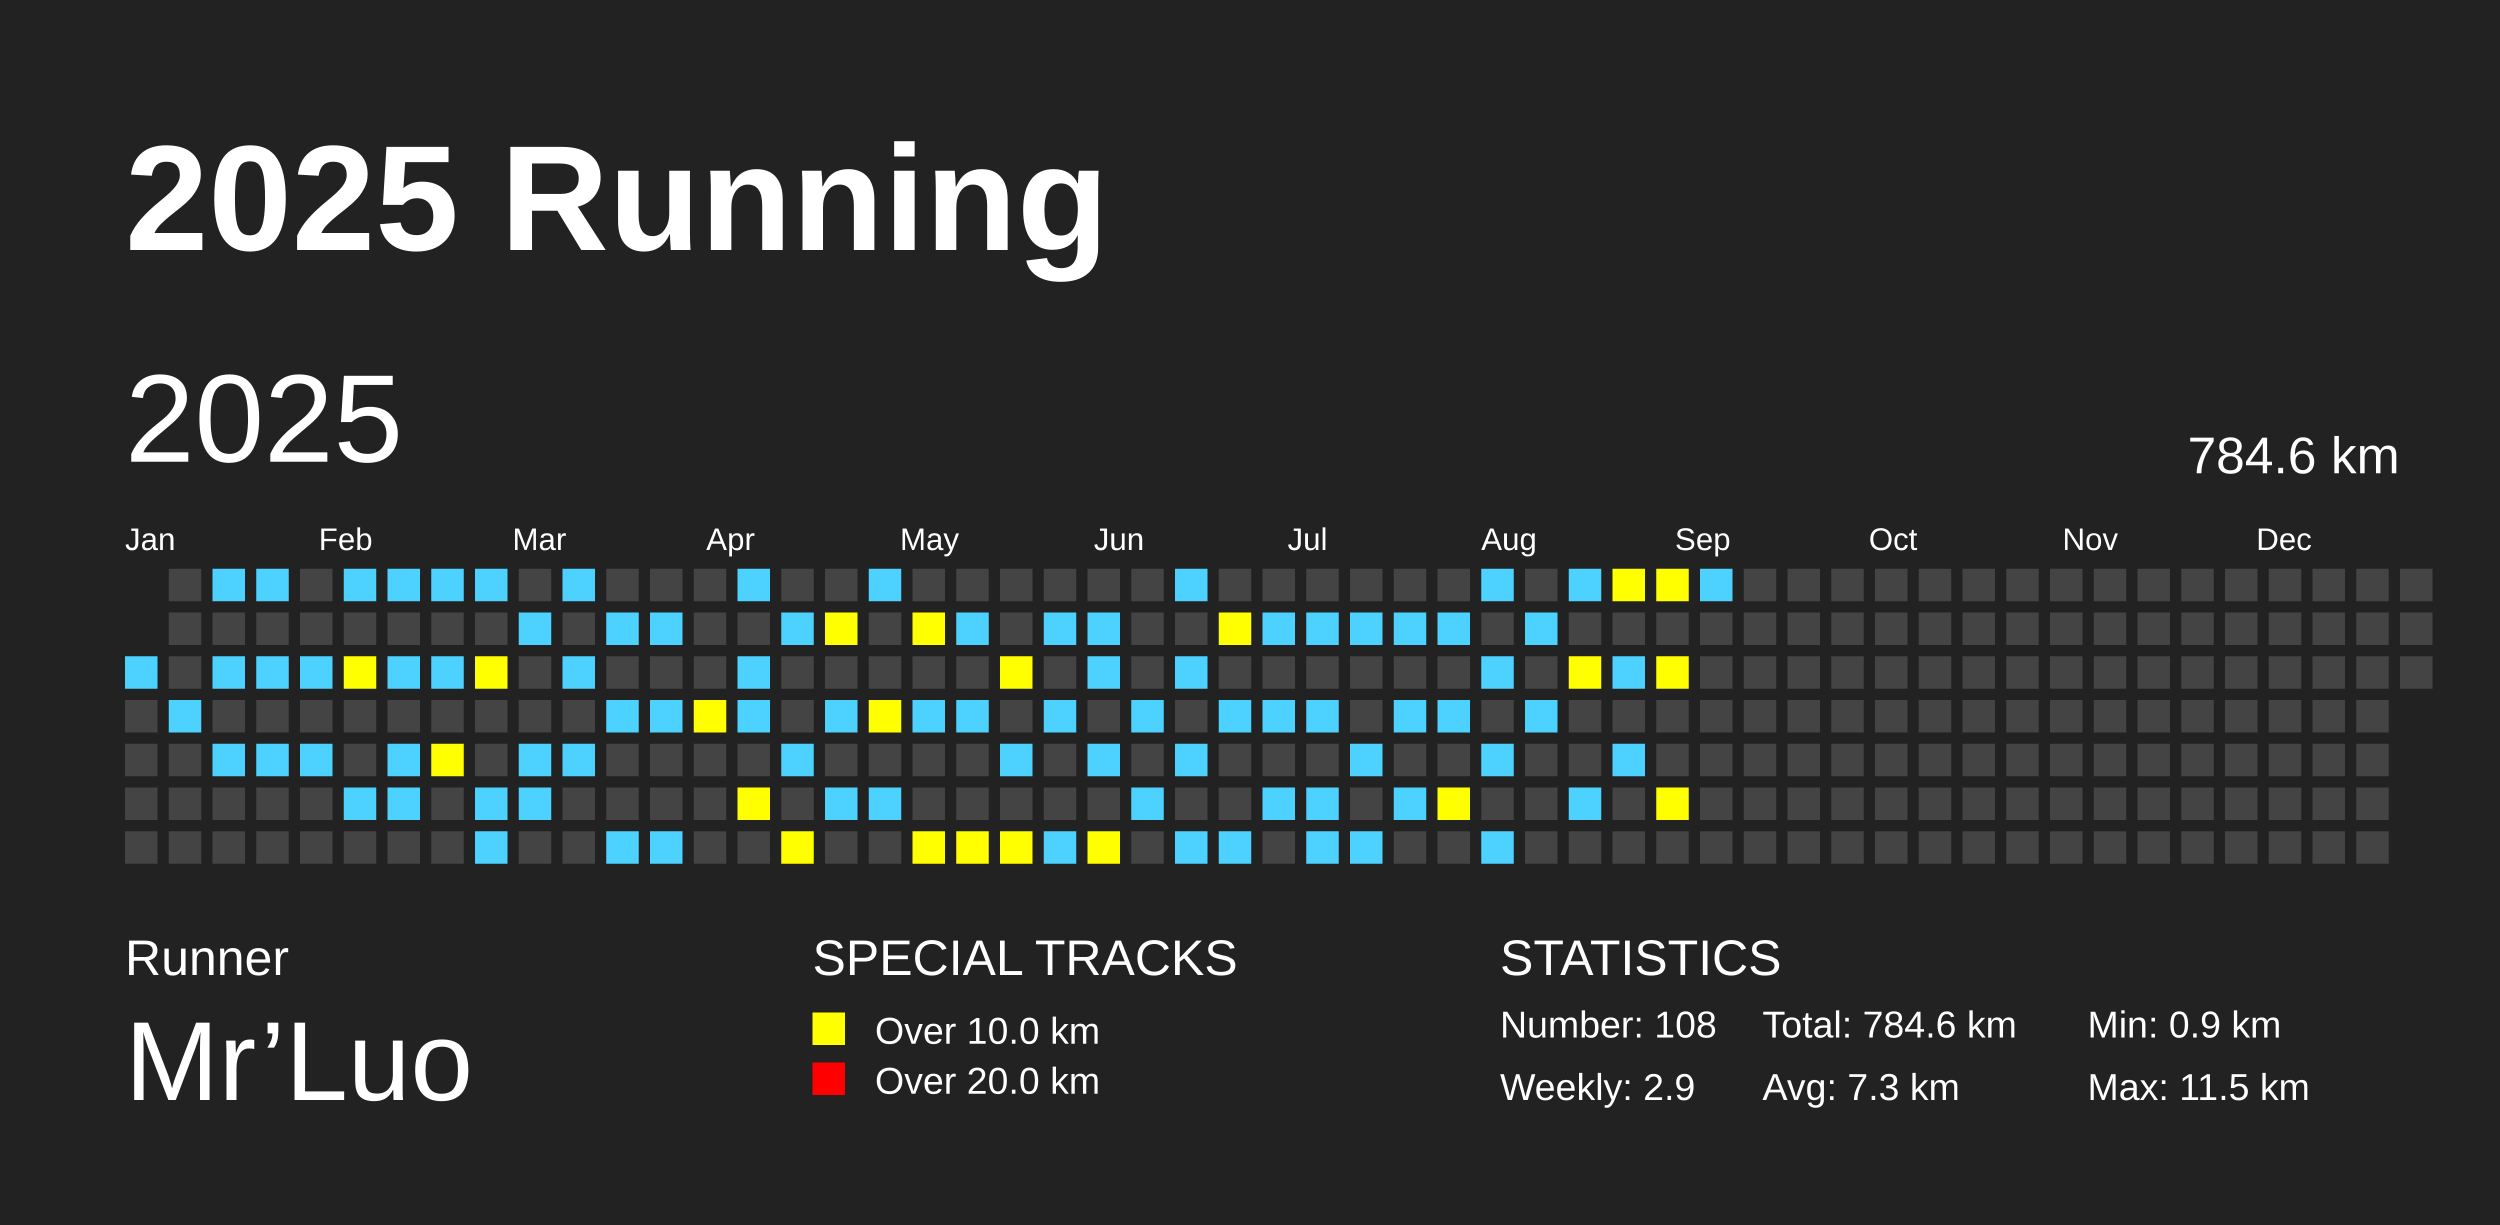
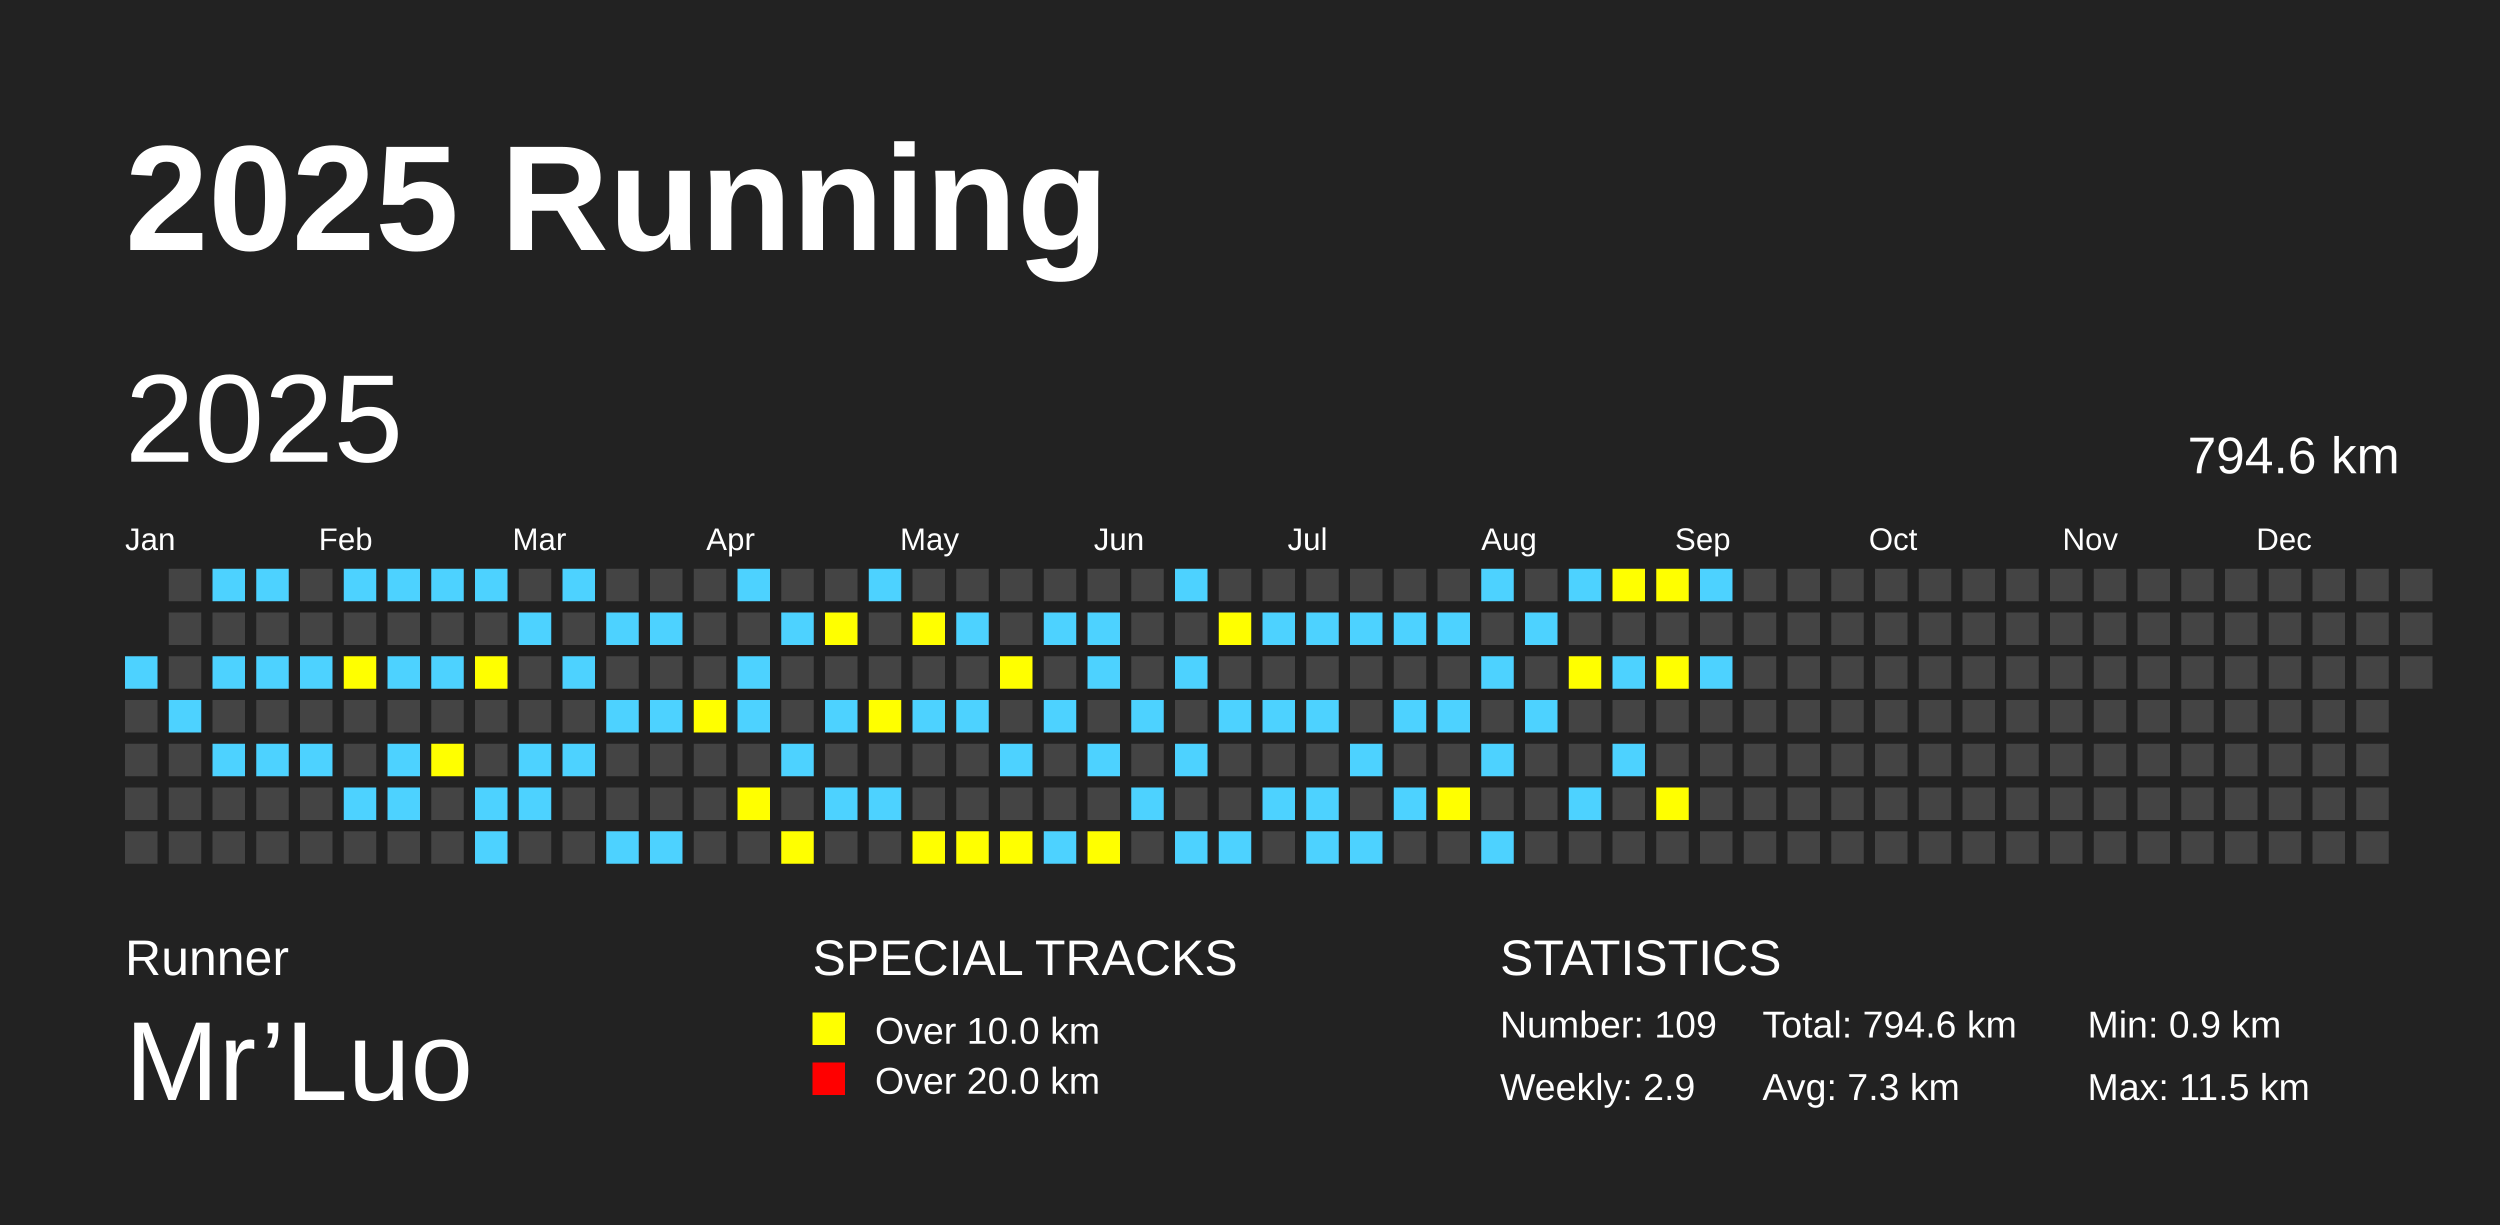
<svg xmlns="http://www.w3.org/2000/svg" baseProfile="full" height="98mm" version="1.1" viewBox="0,0,200,98" width="200mm">
  <defs />
  <rect fill="#222222" height="98" width="200" x="0" y="0" />
  <text fill="#FFFFFF" style="font-size:12px; font-family:Arial; font-weight:bold;" x="10" y="20">2025 Running</text>
  <text fill="#FFFFFF" style="font-size:4px; font-family:Arial" x="10" y="78">Runner</text>
  <text fill="#FFFFFF" style="font-size:9px; font-family:Arial" x="10" y="88">Mr’Luo</text>
  <text fill="#FFFFFF" style="font-size:4px; font-family:Arial" x="65" y="78">SPECIAL TRACKS</text>
  <rect fill="yellow" height="2.6" width="2.6" x="65" y="81" />
  <text fill="#FFFFFF" style="font-size:3px; font-family:Arial" x="70" y="83.5">Over 10.0 km</text>
  <rect fill="red" height="2.6" width="2.6" x="65" y="85" />
  <text fill="#FFFFFF" style="font-size:3px; font-family:Arial" x="70" y="87.5">Over 20.0 km</text>
  <text fill="#FFFFFF" style="font-size:4px; font-family:Arial" x="120" y="78">STATISTICS</text>
-   <text fill="#FFFFFF" style="font-size:3px; font-family:Arial" x="120" y="83">Number: 108</text>
+   <text fill="#FFFFFF" style="font-size:3px; font-family:Arial" x="120" y="83">Number: 109</text>
  <text fill="#FFFFFF" style="font-size:3px; font-family:Arial" x="120" y="88">Weekly: 2.9</text>
-   <text fill="#FFFFFF" style="font-size:3px; font-family:Arial" x="141" y="83">Total: 784.6 km</text>
+   <text fill="#FFFFFF" style="font-size:3px; font-family:Arial" x="141" y="83">Total: 794.6 km</text>
  <text fill="#FFFFFF" style="font-size:3px; font-family:Arial" x="141" y="88">Avg: 7.3 km</text>
  <text fill="#FFFFFF" style="font-size:3px; font-family:Arial" x="167" y="83">Min: 0.9 km</text>
  <text fill="#FFFFFF" style="font-size:3px; font-family:Arial" x="167" y="88">Max: 11.5 km</text>
  <text dominant-baseline="hanging" fill="#FFFFFF" style="font-size:10.0px; font-family:Arial;" x="10" y="30">2025</text>
-   <text dominant-baseline="hanging" fill="#FFFFFF" style="font-size:4.125px; font-family:Arial;" x="175" y="35">784.6 km</text>
+   <text dominant-baseline="hanging" fill="#FFFFFF" style="font-size:4.125px; font-family:Arial;" x="175" y="35">794.6 km</text>
  <text fill="#FFFFFF" style="font-size:2.5px; font-family:Arial" x="10.0" y="44">Jan</text>
  <text fill="#FFFFFF" style="font-size:2.5px; font-family:Arial" x="25.5" y="44">Feb</text>
  <text fill="#FFFFFF" style="font-size:2.5px; font-family:Arial" x="41.0" y="44">Mar</text>
  <text fill="#FFFFFF" style="font-size:2.5px; font-family:Arial" x="56.5" y="44">Apr</text>
  <text fill="#FFFFFF" style="font-size:2.5px; font-family:Arial" x="72.0" y="44">May</text>
  <text fill="#FFFFFF" style="font-size:2.5px; font-family:Arial" x="87.5" y="44">Jun</text>
  <text fill="#FFFFFF" style="font-size:2.5px; font-family:Arial" x="103.0" y="44">Jul</text>
  <text fill="#FFFFFF" style="font-size:2.5px; font-family:Arial" x="118.5" y="44">Aug</text>
  <text fill="#FFFFFF" style="font-size:2.5px; font-family:Arial" x="134.0" y="44">Sep</text>
  <text fill="#FFFFFF" style="font-size:2.5px; font-family:Arial" x="149.5" y="44">Oct</text>
  <text fill="#FFFFFF" style="font-size:2.5px; font-family:Arial" x="165.0" y="44">Nov</text>
  <text fill="#FFFFFF" style="font-size:2.5px; font-family:Arial" x="180.5" y="44">Dec</text>
  <rect fill="#4DD2FF" height="2.6" width="2.6" x="10.0" y="52.5" />
  <rect fill="#444444" height="2.6" width="2.6" x="10.0" y="56.0" />
  <rect fill="#444444" height="2.6" width="2.6" x="10.0" y="59.5" />
  <rect fill="#444444" height="2.6" width="2.6" x="10.0" y="63.0" />
  <rect fill="#444444" height="2.6" width="2.6" x="10.0" y="66.5" />
  <rect fill="#444444" height="2.6" width="2.6" x="13.5" y="45.5" />
  <rect fill="#444444" height="2.6" width="2.6" x="13.5" y="49.0" />
  <rect fill="#444444" height="2.6" width="2.6" x="13.5" y="52.5" />
  <rect fill="#4DD2FF" height="2.6" width="2.6" x="13.5" y="56.0" />
  <rect fill="#444444" height="2.6" width="2.6" x="13.5" y="59.5" />
  <rect fill="#444444" height="2.6" width="2.6" x="13.5" y="63.0" />
  <rect fill="#444444" height="2.6" width="2.6" x="13.5" y="66.5" />
  <rect fill="#4DD2FF" height="2.6" width="2.6" x="17.0" y="45.5" />
  <rect fill="#444444" height="2.6" width="2.6" x="17.0" y="49.0" />
  <rect fill="#4DD2FF" height="2.6" width="2.6" x="17.0" y="52.5" />
  <rect fill="#444444" height="2.6" width="2.6" x="17.0" y="56.0" />
  <rect fill="#4DD2FF" height="2.6" width="2.6" x="17.0" y="59.5" />
  <rect fill="#444444" height="2.6" width="2.6" x="17.0" y="63.0" />
  <rect fill="#444444" height="2.6" width="2.6" x="17.0" y="66.5" />
  <rect fill="#4DD2FF" height="2.6" width="2.6" x="20.5" y="45.5" />
  <rect fill="#444444" height="2.6" width="2.6" x="20.5" y="49.0" />
  <rect fill="#4DD2FF" height="2.6" width="2.6" x="20.5" y="52.5" />
  <rect fill="#444444" height="2.6" width="2.6" x="20.5" y="56.0" />
  <rect fill="#4DD2FF" height="2.6" width="2.6" x="20.5" y="59.5" />
  <rect fill="#444444" height="2.6" width="2.6" x="20.5" y="63.0" />
  <rect fill="#444444" height="2.6" width="2.6" x="20.5" y="66.5" />
  <rect fill="#444444" height="2.6" width="2.6" x="24.0" y="45.5" />
  <rect fill="#444444" height="2.6" width="2.6" x="24.0" y="49.0" />
  <rect fill="#4DD2FF" height="2.6" width="2.6" x="24.0" y="52.5" />
  <rect fill="#444444" height="2.6" width="2.6" x="24.0" y="56.0" />
  <rect fill="#4DD2FF" height="2.6" width="2.6" x="24.0" y="59.5" />
  <rect fill="#444444" height="2.6" width="2.6" x="24.0" y="63.0" />
  <rect fill="#444444" height="2.6" width="2.6" x="24.0" y="66.5" />
  <rect fill="#4DD2FF" height="2.6" width="2.6" x="27.5" y="45.5" />
  <rect fill="#444444" height="2.6" width="2.6" x="27.5" y="49.0" />
  <rect fill="yellow" height="2.6" width="2.6" x="27.5" y="52.5" />
  <rect fill="#444444" height="2.6" width="2.6" x="27.5" y="56.0" />
  <rect fill="#444444" height="2.6" width="2.6" x="27.5" y="59.5" />
  <rect fill="#4DD2FF" height="2.6" width="2.6" x="27.5" y="63.0" />
  <rect fill="#444444" height="2.6" width="2.6" x="27.5" y="66.5" />
  <rect fill="#4DD2FF" height="2.6" width="2.6" x="31.0" y="45.5" />
  <rect fill="#444444" height="2.6" width="2.6" x="31.0" y="49.0" />
  <rect fill="#4DD2FF" height="2.6" width="2.6" x="31.0" y="52.5" />
  <rect fill="#444444" height="2.6" width="2.6" x="31.0" y="56.0" />
  <rect fill="#4DD2FF" height="2.6" width="2.6" x="31.0" y="59.5" />
  <rect fill="#4DD2FF" height="2.6" width="2.6" x="31.0" y="63.0" />
  <rect fill="#444444" height="2.6" width="2.6" x="31.0" y="66.5" />
  <rect fill="#4DD2FF" height="2.6" width="2.6" x="34.5" y="45.5" />
  <rect fill="#444444" height="2.6" width="2.6" x="34.5" y="49.0" />
  <rect fill="#4DD2FF" height="2.6" width="2.6" x="34.5" y="52.5" />
  <rect fill="#444444" height="2.6" width="2.6" x="34.5" y="56.0" />
  <rect fill="yellow" height="2.6" width="2.6" x="34.5" y="59.5" />
  <rect fill="#444444" height="2.6" width="2.6" x="34.5" y="63.0" />
  <rect fill="#444444" height="2.6" width="2.6" x="34.5" y="66.5" />
  <rect fill="#4DD2FF" height="2.6" width="2.6" x="38.0" y="45.5" />
  <rect fill="#444444" height="2.6" width="2.6" x="38.0" y="49.0" />
  <rect fill="yellow" height="2.6" width="2.6" x="38.0" y="52.5" />
  <rect fill="#444444" height="2.6" width="2.6" x="38.0" y="56.0" />
  <rect fill="#444444" height="2.6" width="2.6" x="38.0" y="59.5" />
  <rect fill="#4DD2FF" height="2.6" width="2.6" x="38.0" y="63.0" />
  <rect fill="#4DD2FF" height="2.6" width="2.6" x="38.0" y="66.5" />
  <rect fill="#444444" height="2.6" width="2.6" x="41.5" y="45.5" />
  <rect fill="#4DD2FF" height="2.6" width="2.6" x="41.5" y="49.0" />
  <rect fill="#444444" height="2.6" width="2.6" x="41.5" y="52.5" />
  <rect fill="#444444" height="2.6" width="2.6" x="41.5" y="56.0" />
  <rect fill="#4DD2FF" height="2.6" width="2.6" x="41.5" y="59.5" />
  <rect fill="#4DD2FF" height="2.6" width="2.6" x="41.5" y="63.0" />
  <rect fill="#444444" height="2.6" width="2.6" x="41.5" y="66.5" />
  <rect fill="#4DD2FF" height="2.6" width="2.6" x="45.0" y="45.5" />
  <rect fill="#444444" height="2.6" width="2.6" x="45.0" y="49.0" />
  <rect fill="#4DD2FF" height="2.6" width="2.6" x="45.0" y="52.5" />
  <rect fill="#444444" height="2.6" width="2.6" x="45.0" y="56.0" />
  <rect fill="#4DD2FF" height="2.6" width="2.6" x="45.0" y="59.5" />
  <rect fill="#444444" height="2.6" width="2.6" x="45.0" y="63.0" />
  <rect fill="#444444" height="2.6" width="2.6" x="45.0" y="66.5" />
  <rect fill="#444444" height="2.6" width="2.6" x="48.5" y="45.5" />
  <rect fill="#4DD2FF" height="2.6" width="2.6" x="48.5" y="49.0" />
  <rect fill="#444444" height="2.6" width="2.6" x="48.5" y="52.5" />
  <rect fill="#4DD2FF" height="2.6" width="2.6" x="48.5" y="56.0" />
  <rect fill="#444444" height="2.6" width="2.6" x="48.5" y="59.5" />
  <rect fill="#444444" height="2.6" width="2.6" x="48.5" y="63.0" />
  <rect fill="#4DD2FF" height="2.6" width="2.6" x="48.5" y="66.5" />
  <rect fill="#444444" height="2.6" width="2.6" x="52.0" y="45.5" />
  <rect fill="#4DD2FF" height="2.6" width="2.6" x="52.0" y="49.0" />
  <rect fill="#444444" height="2.6" width="2.6" x="52.0" y="52.5" />
  <rect fill="#4DD2FF" height="2.6" width="2.6" x="52.0" y="56.0" />
  <rect fill="#444444" height="2.6" width="2.6" x="52.0" y="59.5" />
  <rect fill="#444444" height="2.6" width="2.6" x="52.0" y="63.0" />
  <rect fill="#4DD2FF" height="2.6" width="2.6" x="52.0" y="66.5" />
  <rect fill="#444444" height="2.6" width="2.6" x="55.5" y="45.5" />
  <rect fill="#444444" height="2.6" width="2.6" x="55.5" y="49.0" />
  <rect fill="#444444" height="2.6" width="2.6" x="55.5" y="52.5" />
  <rect fill="yellow" height="2.6" width="2.6" x="55.5" y="56.0" />
  <rect fill="#444444" height="2.6" width="2.6" x="55.5" y="59.5" />
  <rect fill="#444444" height="2.6" width="2.6" x="55.5" y="63.0" />
  <rect fill="#444444" height="2.6" width="2.6" x="55.5" y="66.5" />
  <rect fill="#4DD2FF" height="2.6" width="2.6" x="59.0" y="45.5" />
  <rect fill="#444444" height="2.6" width="2.6" x="59.0" y="49.0" />
  <rect fill="#4DD2FF" height="2.6" width="2.6" x="59.0" y="52.5" />
  <rect fill="#4DD2FF" height="2.6" width="2.6" x="59.0" y="56.0" />
  <rect fill="#444444" height="2.6" width="2.6" x="59.0" y="59.5" />
  <rect fill="yellow" height="2.6" width="2.6" x="59.0" y="63.0" />
  <rect fill="#444444" height="2.6" width="2.6" x="59.0" y="66.5" />
  <rect fill="#444444" height="2.6" width="2.6" x="62.5" y="45.5" />
  <rect fill="#4DD2FF" height="2.6" width="2.6" x="62.5" y="49.0" />
  <rect fill="#444444" height="2.6" width="2.6" x="62.5" y="52.5" />
  <rect fill="#444444" height="2.6" width="2.6" x="62.5" y="56.0" />
  <rect fill="#4DD2FF" height="2.6" width="2.6" x="62.5" y="59.5" />
  <rect fill="#444444" height="2.6" width="2.6" x="62.5" y="63.0" />
  <rect fill="yellow" height="2.6" width="2.6" x="62.5" y="66.5" />
  <rect fill="#444444" height="2.6" width="2.6" x="66.0" y="45.5" />
  <rect fill="yellow" height="2.6" width="2.6" x="66.0" y="49.0" />
  <rect fill="#444444" height="2.6" width="2.6" x="66.0" y="52.5" />
  <rect fill="#4DD2FF" height="2.6" width="2.6" x="66.0" y="56.0" />
  <rect fill="#444444" height="2.6" width="2.6" x="66.0" y="59.5" />
  <rect fill="#4DD2FF" height="2.6" width="2.6" x="66.0" y="63.0" />
  <rect fill="#444444" height="2.6" width="2.6" x="66.0" y="66.5" />
  <rect fill="#4DD2FF" height="2.6" width="2.6" x="69.5" y="45.5" />
  <rect fill="#444444" height="2.6" width="2.6" x="69.5" y="49.0" />
  <rect fill="#444444" height="2.6" width="2.6" x="69.5" y="52.5" />
  <rect fill="yellow" height="2.6" width="2.6" x="69.5" y="56.0" />
  <rect fill="#444444" height="2.6" width="2.6" x="69.5" y="59.5" />
  <rect fill="#4DD2FF" height="2.6" width="2.6" x="69.5" y="63.0" />
  <rect fill="#444444" height="2.6" width="2.6" x="69.5" y="66.5" />
  <rect fill="#444444" height="2.6" width="2.6" x="73.0" y="45.5" />
  <rect fill="yellow" height="2.6" width="2.6" x="73.0" y="49.0" />
  <rect fill="#444444" height="2.6" width="2.6" x="73.0" y="52.5" />
  <rect fill="#4DD2FF" height="2.6" width="2.6" x="73.0" y="56.0" />
  <rect fill="#444444" height="2.6" width="2.6" x="73.0" y="59.5" />
  <rect fill="#444444" height="2.6" width="2.6" x="73.0" y="63.0" />
  <rect fill="yellow" height="2.6" width="2.6" x="73.0" y="66.5" />
  <rect fill="#444444" height="2.6" width="2.6" x="76.5" y="45.5" />
  <rect fill="#4DD2FF" height="2.6" width="2.6" x="76.5" y="49.0" />
  <rect fill="#444444" height="2.6" width="2.6" x="76.5" y="52.5" />
  <rect fill="#4DD2FF" height="2.6" width="2.6" x="76.5" y="56.0" />
  <rect fill="#444444" height="2.6" width="2.6" x="76.5" y="59.5" />
  <rect fill="#444444" height="2.6" width="2.6" x="76.5" y="63.0" />
  <rect fill="yellow" height="2.6" width="2.6" x="76.5" y="66.5" />
  <rect fill="#444444" height="2.6" width="2.6" x="80.0" y="45.5" />
  <rect fill="#444444" height="2.6" width="2.6" x="80.0" y="49.0" />
  <rect fill="yellow" height="2.6" width="2.6" x="80.0" y="52.5" />
  <rect fill="#444444" height="2.6" width="2.6" x="80.0" y="56.0" />
  <rect fill="#4DD2FF" height="2.6" width="2.6" x="80.0" y="59.5" />
  <rect fill="#444444" height="2.6" width="2.6" x="80.0" y="63.0" />
  <rect fill="yellow" height="2.6" width="2.6" x="80.0" y="66.5" />
  <rect fill="#444444" height="2.6" width="2.6" x="83.5" y="45.5" />
  <rect fill="#4DD2FF" height="2.6" width="2.6" x="83.5" y="49.0" />
  <rect fill="#444444" height="2.6" width="2.6" x="83.5" y="52.5" />
  <rect fill="#4DD2FF" height="2.6" width="2.6" x="83.5" y="56.0" />
  <rect fill="#444444" height="2.6" width="2.6" x="83.5" y="59.5" />
  <rect fill="#444444" height="2.6" width="2.6" x="83.5" y="63.0" />
  <rect fill="#4DD2FF" height="2.6" width="2.6" x="83.5" y="66.5" />
  <rect fill="#444444" height="2.6" width="2.6" x="87.0" y="45.5" />
  <rect fill="#4DD2FF" height="2.6" width="2.6" x="87.0" y="49.0" />
  <rect fill="#4DD2FF" height="2.6" width="2.6" x="87.0" y="52.5" />
  <rect fill="#444444" height="2.6" width="2.6" x="87.0" y="56.0" />
  <rect fill="#4DD2FF" height="2.6" width="2.6" x="87.0" y="59.5" />
  <rect fill="#444444" height="2.6" width="2.6" x="87.0" y="63.0" />
  <rect fill="yellow" height="2.6" width="2.6" x="87.0" y="66.5" />
  <rect fill="#444444" height="2.6" width="2.6" x="90.5" y="45.5" />
  <rect fill="#444444" height="2.6" width="2.6" x="90.5" y="49.0" />
  <rect fill="#444444" height="2.6" width="2.6" x="90.5" y="52.5" />
  <rect fill="#4DD2FF" height="2.6" width="2.6" x="90.5" y="56.0" />
  <rect fill="#444444" height="2.6" width="2.6" x="90.5" y="59.5" />
  <rect fill="#4DD2FF" height="2.6" width="2.6" x="90.5" y="63.0" />
  <rect fill="#444444" height="2.6" width="2.6" x="90.5" y="66.5" />
  <rect fill="#4DD2FF" height="2.6" width="2.6" x="94.0" y="45.5" />
  <rect fill="#444444" height="2.6" width="2.6" x="94.0" y="49.0" />
  <rect fill="#4DD2FF" height="2.6" width="2.6" x="94.0" y="52.5" />
  <rect fill="#444444" height="2.6" width="2.6" x="94.0" y="56.0" />
  <rect fill="#4DD2FF" height="2.6" width="2.6" x="94.0" y="59.5" />
  <rect fill="#444444" height="2.6" width="2.6" x="94.0" y="63.0" />
  <rect fill="#4DD2FF" height="2.6" width="2.6" x="94.0" y="66.5" />
  <rect fill="#444444" height="2.6" width="2.6" x="97.5" y="45.5" />
  <rect fill="yellow" height="2.6" width="2.6" x="97.5" y="49.0" />
  <rect fill="#444444" height="2.6" width="2.6" x="97.5" y="52.5" />
  <rect fill="#4DD2FF" height="2.6" width="2.6" x="97.5" y="56.0" />
  <rect fill="#444444" height="2.6" width="2.6" x="97.5" y="59.5" />
  <rect fill="#444444" height="2.6" width="2.6" x="97.5" y="63.0" />
  <rect fill="#4DD2FF" height="2.6" width="2.6" x="97.5" y="66.5" />
  <rect fill="#444444" height="2.6" width="2.6" x="101.0" y="45.5" />
  <rect fill="#4DD2FF" height="2.6" width="2.6" x="101.0" y="49.0" />
  <rect fill="#444444" height="2.6" width="2.6" x="101.0" y="52.5" />
  <rect fill="#4DD2FF" height="2.6" width="2.6" x="101.0" y="56.0" />
  <rect fill="#444444" height="2.6" width="2.6" x="101.0" y="59.5" />
  <rect fill="#4DD2FF" height="2.6" width="2.6" x="101.0" y="63.0" />
  <rect fill="#444444" height="2.6" width="2.6" x="101.0" y="66.5" />
  <rect fill="#444444" height="2.6" width="2.6" x="104.5" y="45.5" />
  <rect fill="#4DD2FF" height="2.6" width="2.6" x="104.5" y="49.0" />
  <rect fill="#444444" height="2.6" width="2.6" x="104.5" y="52.5" />
  <rect fill="#4DD2FF" height="2.6" width="2.6" x="104.5" y="56.0" />
  <rect fill="#444444" height="2.6" width="2.6" x="104.5" y="59.5" />
  <rect fill="#4DD2FF" height="2.6" width="2.6" x="104.5" y="63.0" />
  <rect fill="#4DD2FF" height="2.6" width="2.6" x="104.5" y="66.5" />
  <rect fill="#444444" height="2.6" width="2.6" x="108.0" y="45.5" />
  <rect fill="#4DD2FF" height="2.6" width="2.6" x="108.0" y="49.0" />
  <rect fill="#444444" height="2.6" width="2.6" x="108.0" y="52.5" />
  <rect fill="#444444" height="2.6" width="2.6" x="108.0" y="56.0" />
  <rect fill="#4DD2FF" height="2.6" width="2.6" x="108.0" y="59.5" />
  <rect fill="#444444" height="2.6" width="2.6" x="108.0" y="63.0" />
  <rect fill="#4DD2FF" height="2.6" width="2.6" x="108.0" y="66.5" />
  <rect fill="#444444" height="2.6" width="2.6" x="111.5" y="45.5" />
  <rect fill="#4DD2FF" height="2.6" width="2.6" x="111.5" y="49.0" />
  <rect fill="#444444" height="2.6" width="2.6" x="111.5" y="52.5" />
  <rect fill="#4DD2FF" height="2.6" width="2.6" x="111.5" y="56.0" />
  <rect fill="#444444" height="2.6" width="2.6" x="111.5" y="59.5" />
  <rect fill="#4DD2FF" height="2.6" width="2.6" x="111.5" y="63.0" />
  <rect fill="#444444" height="2.6" width="2.6" x="111.5" y="66.5" />
  <rect fill="#444444" height="2.6" width="2.6" x="115.0" y="45.5" />
  <rect fill="#4DD2FF" height="2.6" width="2.6" x="115.0" y="49.0" />
  <rect fill="#444444" height="2.6" width="2.6" x="115.0" y="52.5" />
  <rect fill="#4DD2FF" height="2.6" width="2.6" x="115.0" y="56.0" />
  <rect fill="#444444" height="2.6" width="2.6" x="115.0" y="59.5" />
  <rect fill="yellow" height="2.6" width="2.6" x="115.0" y="63.0" />
  <rect fill="#444444" height="2.6" width="2.6" x="115.0" y="66.5" />
  <rect fill="#4DD2FF" height="2.6" width="2.6" x="118.5" y="45.5" />
  <rect fill="#444444" height="2.6" width="2.6" x="118.5" y="49.0" />
  <rect fill="#4DD2FF" height="2.6" width="2.6" x="118.5" y="52.5" />
  <rect fill="#444444" height="2.6" width="2.6" x="118.5" y="56.0" />
  <rect fill="#4DD2FF" height="2.6" width="2.6" x="118.5" y="59.5" />
  <rect fill="#444444" height="2.6" width="2.6" x="118.5" y="63.0" />
  <rect fill="#4DD2FF" height="2.6" width="2.6" x="118.5" y="66.5" />
  <rect fill="#444444" height="2.6" width="2.6" x="122.0" y="45.5" />
  <rect fill="#4DD2FF" height="2.6" width="2.6" x="122.0" y="49.0" />
  <rect fill="#444444" height="2.6" width="2.6" x="122.0" y="52.5" />
  <rect fill="#4DD2FF" height="2.6" width="2.6" x="122.0" y="56.0" />
  <rect fill="#444444" height="2.6" width="2.6" x="122.0" y="59.5" />
  <rect fill="#444444" height="2.6" width="2.6" x="122.0" y="63.0" />
  <rect fill="#444444" height="2.6" width="2.6" x="122.0" y="66.5" />
  <rect fill="#4DD2FF" height="2.6" width="2.6" x="125.5" y="45.5" />
  <rect fill="#444444" height="2.6" width="2.6" x="125.5" y="49.0" />
  <rect fill="yellow" height="2.6" width="2.6" x="125.5" y="52.5" />
  <rect fill="#444444" height="2.6" width="2.6" x="125.5" y="56.0" />
  <rect fill="#444444" height="2.6" width="2.6" x="125.5" y="59.5" />
  <rect fill="#4DD2FF" height="2.6" width="2.6" x="125.5" y="63.0" />
  <rect fill="#444444" height="2.6" width="2.6" x="125.5" y="66.5" />
  <rect fill="yellow" height="2.6" width="2.6" x="129.0" y="45.5" />
  <rect fill="#444444" height="2.6" width="2.6" x="129.0" y="49.0" />
  <rect fill="#4DD2FF" height="2.6" width="2.6" x="129.0" y="52.5" />
  <rect fill="#444444" height="2.6" width="2.6" x="129.0" y="56.0" />
  <rect fill="#4DD2FF" height="2.6" width="2.6" x="129.0" y="59.5" />
  <rect fill="#444444" height="2.6" width="2.6" x="129.0" y="63.0" />
  <rect fill="#444444" height="2.6" width="2.6" x="129.0" y="66.5" />
  <rect fill="yellow" height="2.6" width="2.6" x="132.5" y="45.5" />
  <rect fill="#444444" height="2.6" width="2.6" x="132.5" y="49.0" />
  <rect fill="yellow" height="2.6" width="2.6" x="132.5" y="52.5" />
  <rect fill="#444444" height="2.6" width="2.6" x="132.5" y="56.0" />
  <rect fill="#444444" height="2.6" width="2.6" x="132.5" y="59.5" />
  <rect fill="yellow" height="2.6" width="2.6" x="132.5" y="63.0" />
  <rect fill="#444444" height="2.6" width="2.6" x="132.5" y="66.5" />
  <rect fill="#4DD2FF" height="2.6" width="2.6" x="136.0" y="45.5" />
  <rect fill="#444444" height="2.6" width="2.6" x="136.0" y="49.0" />
-   <rect fill="#444444" height="2.6" width="2.6" x="136.0" y="52.5" />
+   <rect fill="#4DD2FF" height="2.6" width="2.6" x="136.0" y="52.5" />
  <rect fill="#444444" height="2.6" width="2.6" x="136.0" y="56.0" />
  <rect fill="#444444" height="2.6" width="2.6" x="136.0" y="59.5" />
  <rect fill="#444444" height="2.6" width="2.6" x="136.0" y="63.0" />
  <rect fill="#444444" height="2.6" width="2.6" x="136.0" y="66.5" />
  <rect fill="#444444" height="2.6" width="2.6" x="139.5" y="45.5" />
  <rect fill="#444444" height="2.6" width="2.6" x="139.5" y="49.0" />
  <rect fill="#444444" height="2.6" width="2.6" x="139.5" y="52.5" />
  <rect fill="#444444" height="2.6" width="2.6" x="139.5" y="56.0" />
  <rect fill="#444444" height="2.6" width="2.6" x="139.5" y="59.5" />
  <rect fill="#444444" height="2.6" width="2.6" x="139.5" y="63.0" />
  <rect fill="#444444" height="2.6" width="2.6" x="139.5" y="66.5" />
  <rect fill="#444444" height="2.6" width="2.6" x="143.0" y="45.5" />
  <rect fill="#444444" height="2.6" width="2.6" x="143.0" y="49.0" />
  <rect fill="#444444" height="2.6" width="2.6" x="143.0" y="52.5" />
  <rect fill="#444444" height="2.6" width="2.6" x="143.0" y="56.0" />
  <rect fill="#444444" height="2.6" width="2.6" x="143.0" y="59.5" />
  <rect fill="#444444" height="2.6" width="2.6" x="143.0" y="63.0" />
  <rect fill="#444444" height="2.6" width="2.6" x="143.0" y="66.5" />
  <rect fill="#444444" height="2.6" width="2.6" x="146.5" y="45.5" />
  <rect fill="#444444" height="2.6" width="2.6" x="146.5" y="49.0" />
  <rect fill="#444444" height="2.6" width="2.6" x="146.5" y="52.5" />
  <rect fill="#444444" height="2.6" width="2.6" x="146.5" y="56.0" />
  <rect fill="#444444" height="2.6" width="2.6" x="146.5" y="59.5" />
  <rect fill="#444444" height="2.6" width="2.6" x="146.5" y="63.0" />
  <rect fill="#444444" height="2.6" width="2.6" x="146.5" y="66.5" />
  <rect fill="#444444" height="2.6" width="2.6" x="150.0" y="45.5" />
  <rect fill="#444444" height="2.6" width="2.6" x="150.0" y="49.0" />
  <rect fill="#444444" height="2.6" width="2.6" x="150.0" y="52.5" />
  <rect fill="#444444" height="2.6" width="2.6" x="150.0" y="56.0" />
  <rect fill="#444444" height="2.6" width="2.6" x="150.0" y="59.5" />
  <rect fill="#444444" height="2.6" width="2.6" x="150.0" y="63.0" />
  <rect fill="#444444" height="2.6" width="2.6" x="150.0" y="66.5" />
  <rect fill="#444444" height="2.6" width="2.6" x="153.5" y="45.5" />
  <rect fill="#444444" height="2.6" width="2.6" x="153.5" y="49.0" />
  <rect fill="#444444" height="2.6" width="2.6" x="153.5" y="52.5" />
  <rect fill="#444444" height="2.6" width="2.6" x="153.5" y="56.0" />
  <rect fill="#444444" height="2.6" width="2.6" x="153.5" y="59.5" />
  <rect fill="#444444" height="2.6" width="2.6" x="153.5" y="63.0" />
  <rect fill="#444444" height="2.6" width="2.6" x="153.5" y="66.5" />
  <rect fill="#444444" height="2.6" width="2.6" x="157.0" y="45.5" />
  <rect fill="#444444" height="2.6" width="2.6" x="157.0" y="49.0" />
  <rect fill="#444444" height="2.6" width="2.6" x="157.0" y="52.5" />
  <rect fill="#444444" height="2.6" width="2.6" x="157.0" y="56.0" />
  <rect fill="#444444" height="2.6" width="2.6" x="157.0" y="59.5" />
  <rect fill="#444444" height="2.6" width="2.6" x="157.0" y="63.0" />
  <rect fill="#444444" height="2.6" width="2.6" x="157.0" y="66.5" />
  <rect fill="#444444" height="2.6" width="2.6" x="160.5" y="45.5" />
  <rect fill="#444444" height="2.6" width="2.6" x="160.5" y="49.0" />
  <rect fill="#444444" height="2.6" width="2.6" x="160.5" y="52.5" />
  <rect fill="#444444" height="2.6" width="2.6" x="160.5" y="56.0" />
  <rect fill="#444444" height="2.6" width="2.6" x="160.5" y="59.5" />
  <rect fill="#444444" height="2.6" width="2.6" x="160.5" y="63.0" />
  <rect fill="#444444" height="2.6" width="2.6" x="160.5" y="66.5" />
  <rect fill="#444444" height="2.6" width="2.6" x="164.0" y="45.5" />
  <rect fill="#444444" height="2.6" width="2.6" x="164.0" y="49.0" />
  <rect fill="#444444" height="2.6" width="2.6" x="164.0" y="52.5" />
  <rect fill="#444444" height="2.6" width="2.6" x="164.0" y="56.0" />
  <rect fill="#444444" height="2.6" width="2.6" x="164.0" y="59.5" />
  <rect fill="#444444" height="2.6" width="2.6" x="164.0" y="63.0" />
  <rect fill="#444444" height="2.6" width="2.6" x="164.0" y="66.5" />
  <rect fill="#444444" height="2.6" width="2.6" x="167.5" y="45.5" />
  <rect fill="#444444" height="2.6" width="2.6" x="167.5" y="49.0" />
  <rect fill="#444444" height="2.6" width="2.6" x="167.5" y="52.5" />
  <rect fill="#444444" height="2.6" width="2.6" x="167.5" y="56.0" />
  <rect fill="#444444" height="2.6" width="2.6" x="167.5" y="59.5" />
  <rect fill="#444444" height="2.6" width="2.6" x="167.5" y="63.0" />
  <rect fill="#444444" height="2.6" width="2.6" x="167.5" y="66.5" />
  <rect fill="#444444" height="2.6" width="2.6" x="171.0" y="45.5" />
  <rect fill="#444444" height="2.6" width="2.6" x="171.0" y="49.0" />
  <rect fill="#444444" height="2.6" width="2.6" x="171.0" y="52.5" />
  <rect fill="#444444" height="2.6" width="2.6" x="171.0" y="56.0" />
  <rect fill="#444444" height="2.6" width="2.6" x="171.0" y="59.5" />
  <rect fill="#444444" height="2.6" width="2.6" x="171.0" y="63.0" />
  <rect fill="#444444" height="2.6" width="2.6" x="171.0" y="66.5" />
  <rect fill="#444444" height="2.6" width="2.6" x="174.5" y="45.5" />
  <rect fill="#444444" height="2.6" width="2.6" x="174.5" y="49.0" />
  <rect fill="#444444" height="2.6" width="2.6" x="174.5" y="52.5" />
  <rect fill="#444444" height="2.6" width="2.6" x="174.5" y="56.0" />
  <rect fill="#444444" height="2.6" width="2.6" x="174.5" y="59.5" />
  <rect fill="#444444" height="2.6" width="2.6" x="174.5" y="63.0" />
  <rect fill="#444444" height="2.6" width="2.6" x="174.5" y="66.5" />
  <rect fill="#444444" height="2.6" width="2.6" x="178.0" y="45.5" />
  <rect fill="#444444" height="2.6" width="2.6" x="178.0" y="49.0" />
  <rect fill="#444444" height="2.6" width="2.6" x="178.0" y="52.5" />
  <rect fill="#444444" height="2.6" width="2.6" x="178.0" y="56.0" />
  <rect fill="#444444" height="2.6" width="2.6" x="178.0" y="59.5" />
  <rect fill="#444444" height="2.6" width="2.6" x="178.0" y="63.0" />
  <rect fill="#444444" height="2.6" width="2.6" x="178.0" y="66.5" />
  <rect fill="#444444" height="2.6" width="2.6" x="181.5" y="45.5" />
  <rect fill="#444444" height="2.6" width="2.6" x="181.5" y="49.0" />
  <rect fill="#444444" height="2.6" width="2.6" x="181.5" y="52.5" />
  <rect fill="#444444" height="2.6" width="2.6" x="181.5" y="56.0" />
  <rect fill="#444444" height="2.6" width="2.6" x="181.5" y="59.5" />
  <rect fill="#444444" height="2.6" width="2.6" x="181.5" y="63.0" />
  <rect fill="#444444" height="2.6" width="2.6" x="181.5" y="66.5" />
  <rect fill="#444444" height="2.6" width="2.6" x="185.0" y="45.5" />
  <rect fill="#444444" height="2.6" width="2.6" x="185.0" y="49.0" />
  <rect fill="#444444" height="2.6" width="2.6" x="185.0" y="52.5" />
  <rect fill="#444444" height="2.6" width="2.6" x="185.0" y="56.0" />
  <rect fill="#444444" height="2.6" width="2.6" x="185.0" y="59.5" />
  <rect fill="#444444" height="2.6" width="2.6" x="185.0" y="63.0" />
  <rect fill="#444444" height="2.6" width="2.6" x="185.0" y="66.5" />
  <rect fill="#444444" height="2.6" width="2.6" x="188.5" y="45.5" />
  <rect fill="#444444" height="2.6" width="2.6" x="188.5" y="49.0" />
  <rect fill="#444444" height="2.6" width="2.6" x="188.5" y="52.5" />
  <rect fill="#444444" height="2.6" width="2.6" x="188.5" y="56.0" />
  <rect fill="#444444" height="2.6" width="2.6" x="188.5" y="59.5" />
  <rect fill="#444444" height="2.6" width="2.6" x="188.5" y="63.0" />
  <rect fill="#444444" height="2.6" width="2.6" x="188.5" y="66.5" />
  <rect fill="#444444" height="2.6" width="2.6" x="192.0" y="45.5" />
  <rect fill="#444444" height="2.6" width="2.6" x="192.0" y="49.0" />
  <rect fill="#444444" height="2.6" width="2.6" x="192.0" y="52.5" />
</svg>
